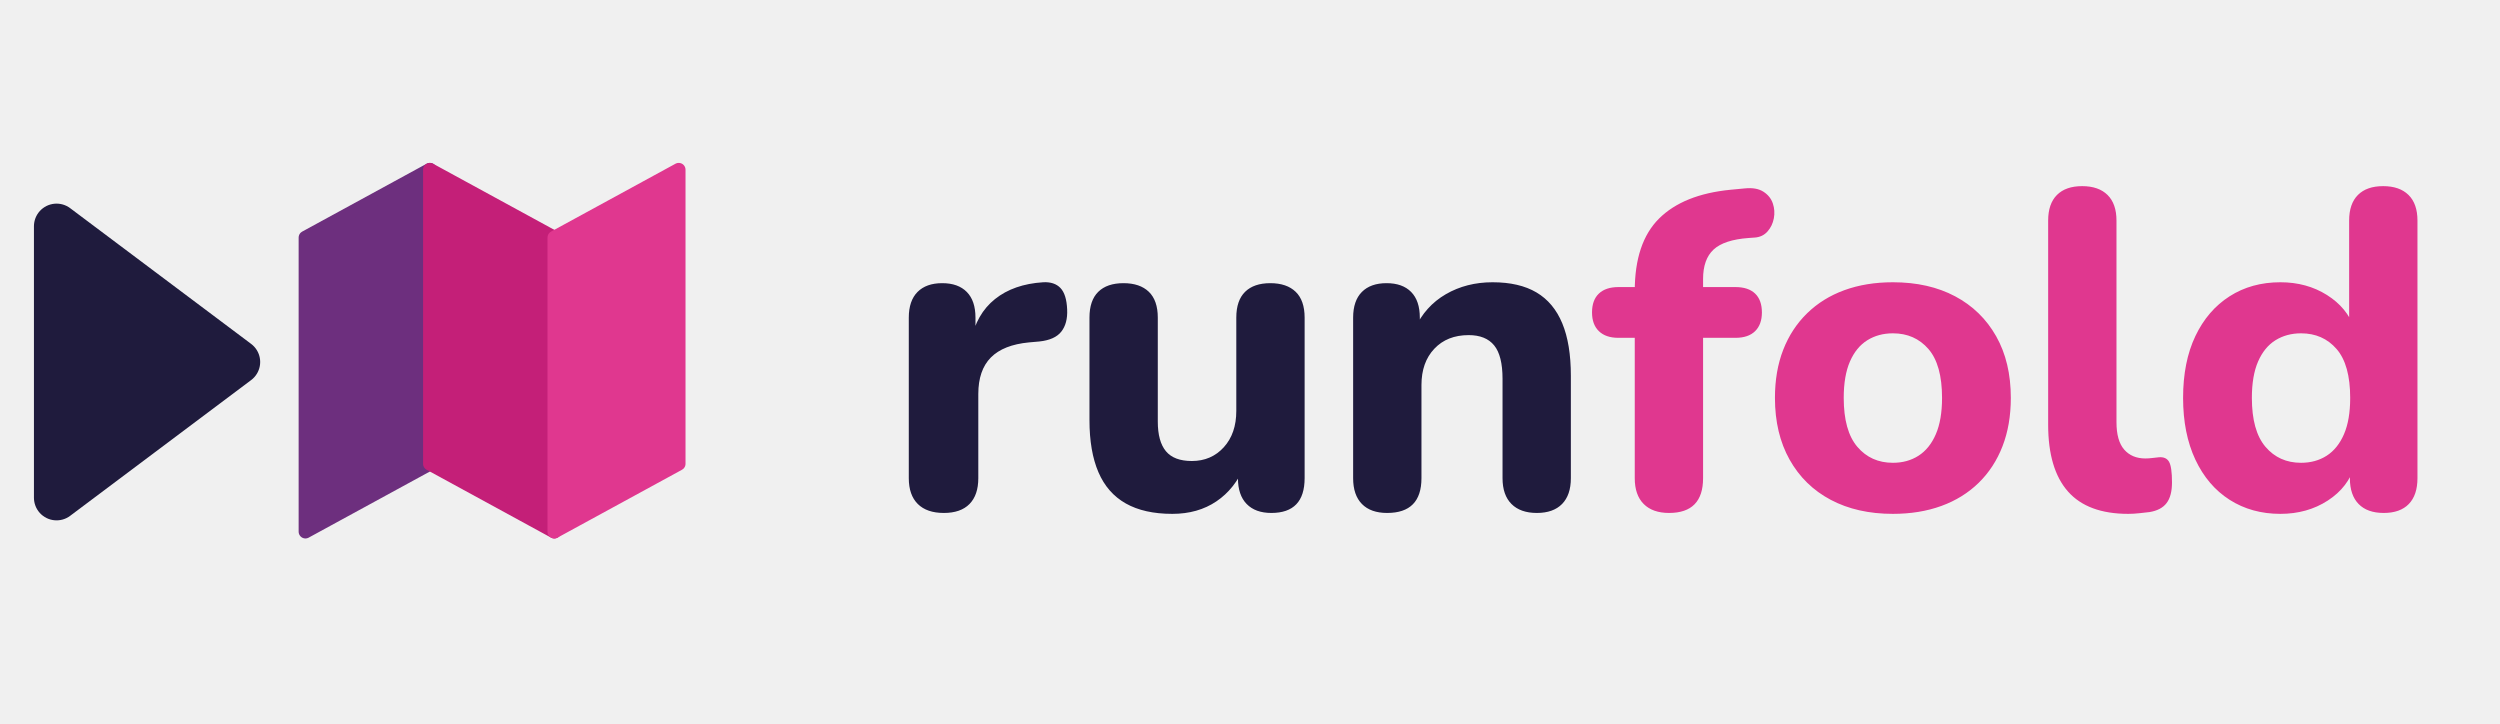
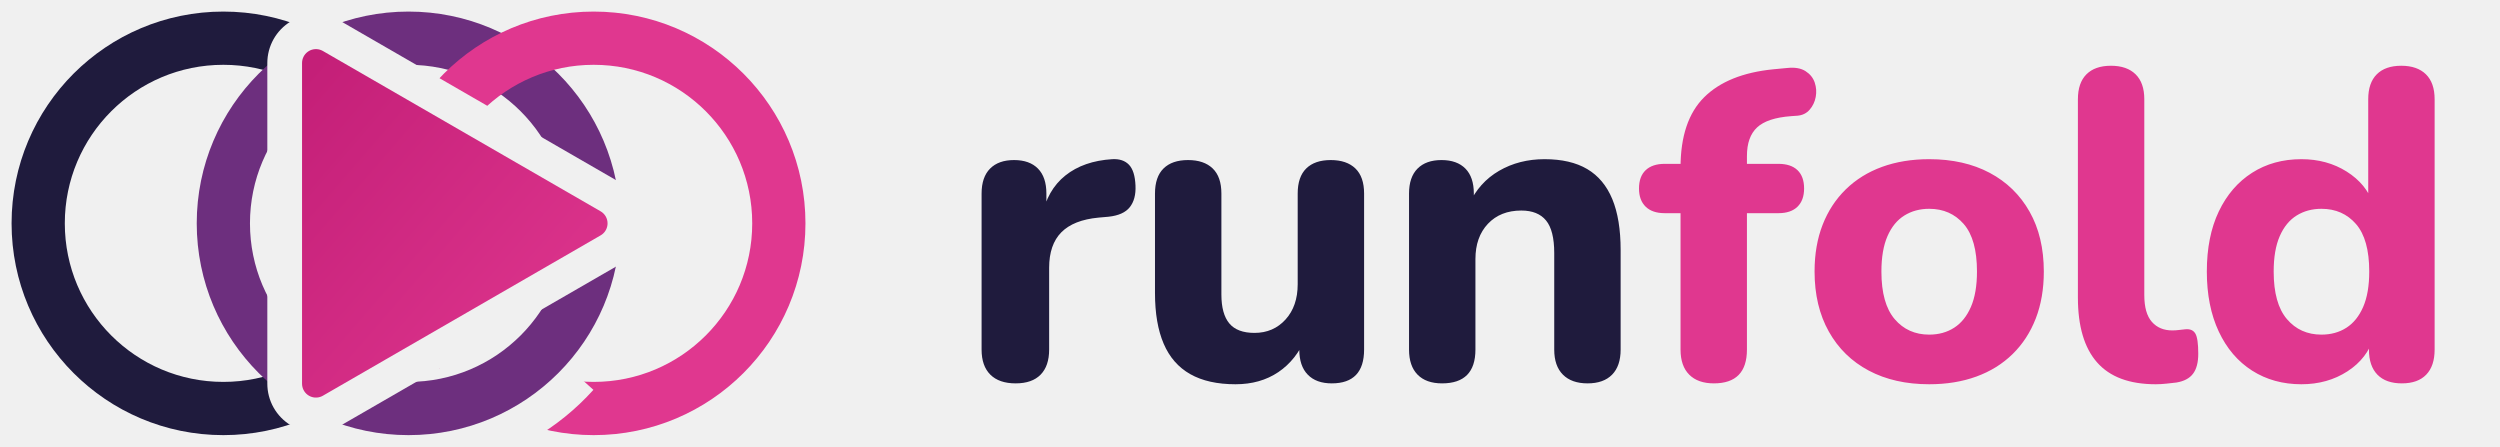
- <svg xmlns="http://www.w3.org/2000/svg" viewBox="0 0 221 64" width="221" height="64">
-   <path d="M5 20 L21 32 L5 44 Z" fill="#1f1b3d" stroke="#1f1b3d" stroke-width="4" stroke-linejoin="round" />
-   <path d="M27 21 L38 15 L38 41 L27 47 Z" fill="#6d2f7e" fill-opacity="1" stroke="#6d2f7e" stroke-opacity="1" stroke-width="1.2" stroke-linejoin="round" />
-   <path d="M38 15 L49 21 L49 47 L38 41 Z" fill="#c41f78" fill-opacity="1" stroke="#c41f78" stroke-opacity="1" stroke-width="1.2" stroke-linejoin="round" />
-   <path d="M49 21 L60 15 L60 41 L49 47 Z" fill="#e0378f" fill-opacity="1" stroke="#e0378f" stroke-opacity="1" stroke-width="1.2" stroke-linejoin="round" />
-   <path d="M83.436 45.345Q81.933 45.345 81.135 44.554Q80.337 43.762 80.337 42.271V28.079Q80.337 26.588 81.108 25.81Q81.88 25.032 83.291 25.032Q84.701 25.032 85.466 25.81Q86.232 26.588 86.232 28.079V30.16H85.832Q86.304 27.76 87.957 26.439Q89.609 25.117 92.216 24.952Q93.207 24.897 93.744 25.46Q94.282 26.023 94.337 27.363Q94.392 28.589 93.82 29.315Q93.249 30.042 91.881 30.187L90.976 30.267Q88.699 30.482 87.59 31.604Q86.482 32.726 86.482 34.831V42.271Q86.482 43.762 85.704 44.554Q84.926 45.345 83.436 45.345Z M103.635 45.425Q101.145 45.425 99.52 44.506Q97.894 43.587 97.102 41.744Q96.309 39.9 96.309 37.132V28.079Q96.309 26.56 97.087 25.796Q97.865 25.032 99.316 25.032Q100.766 25.032 101.558 25.796Q102.349 26.56 102.349 28.079V37.262Q102.349 39.029 103.07 39.891Q103.791 40.753 105.356 40.753Q107.08 40.753 108.185 39.536Q109.289 38.319 109.289 36.327V28.079Q109.289 26.56 110.067 25.796Q110.845 25.032 112.295 25.032Q113.746 25.032 114.538 25.796Q115.329 26.56 115.329 28.079V42.271Q115.329 45.345 112.388 45.345Q110.977 45.345 110.206 44.554Q109.434 43.762 109.434 42.271V39.582L110.032 41.158Q109.167 43.218 107.529 44.321Q105.892 45.425 103.635 45.425Z M122.623 45.345Q121.173 45.345 120.395 44.554Q119.617 43.762 119.617 42.271V28.079Q119.617 26.588 120.388 25.81Q121.16 25.032 122.571 25.032Q123.981 25.032 124.746 25.81Q125.512 26.588 125.512 28.079V30.373L125.072 29.059Q125.989 27.065 127.812 26.008Q129.634 24.952 131.944 24.952Q134.304 24.952 135.824 25.851Q137.344 26.75 138.104 28.58Q138.864 30.41 138.864 33.218V42.271Q138.864 43.762 138.086 44.554Q137.308 45.345 135.858 45.345Q134.407 45.345 133.616 44.554Q132.824 43.762 132.824 42.271V33.483Q132.824 31.441 132.083 30.532Q131.342 29.624 129.83 29.624Q127.931 29.624 126.794 30.829Q125.657 32.033 125.657 34.038V42.271Q125.657 45.345 122.623 45.345Z" fill="#1f1b3d" />
-   <path d="M147.546 45.345Q146.095 45.345 145.304 44.554Q144.512 43.762 144.512 42.271V29.864H143.073Q141.95 29.864 141.343 29.276Q140.735 28.689 140.735 27.621Q140.735 26.525 141.343 25.951Q141.95 25.377 143.073 25.377H146.266L144.512 26.973V25.726Q144.512 21.455 146.661 19.32Q148.81 17.185 152.968 16.775L154.24 16.655Q155.266 16.55 155.884 16.946Q156.502 17.343 156.718 17.983Q156.934 18.623 156.808 19.296Q156.682 19.969 156.252 20.458Q155.822 20.946 155.134 20.999L154.574 21.039Q152.407 21.199 151.479 22.061Q150.552 22.923 150.552 24.663V26.055L149.812 25.377H153.413Q154.549 25.377 155.15 25.951Q155.752 26.525 155.752 27.621Q155.752 28.689 155.15 29.276Q154.549 29.864 153.413 29.864H150.552V42.271Q150.552 45.345 147.546 45.345Z M167.331 45.425Q164.178 45.425 161.838 44.185Q159.497 42.945 158.201 40.633Q156.905 38.32 156.905 35.175Q156.905 32.802 157.636 30.924Q158.367 29.045 159.744 27.699Q161.12 26.352 163.041 25.652Q164.963 24.952 167.331 24.952Q170.496 24.952 172.83 26.192Q175.164 27.432 176.46 29.725Q177.757 32.017 177.757 35.175Q177.757 37.547 177.025 39.44Q176.294 41.333 174.918 42.679Q173.541 44.025 171.62 44.725Q169.698 45.425 167.331 45.425ZM167.331 40.911Q168.623 40.911 169.599 40.285Q170.574 39.659 171.126 38.389Q171.677 37.12 171.677 35.175Q171.677 32.238 170.473 30.852Q169.27 29.466 167.331 29.466Q166.051 29.466 165.069 30.079Q164.087 30.691 163.536 31.954Q162.985 33.218 162.985 35.175Q162.985 38.084 164.188 39.498Q165.391 40.911 167.331 40.911Z M188.138 45.425Q184.555 45.425 182.806 43.444Q181.057 41.462 181.057 37.544V19.501Q181.057 18.011 181.835 17.233Q182.613 16.455 184.063 16.455Q185.514 16.455 186.305 17.233Q187.097 18.011 187.097 19.501V37.317Q187.097 38.969 187.783 39.748Q188.469 40.528 189.646 40.528Q189.953 40.528 190.246 40.489Q190.538 40.451 190.843 40.423Q191.479 40.368 191.741 40.817Q192.004 41.266 192.004 42.652Q192.004 43.84 191.529 44.468Q191.053 45.097 190.021 45.267Q189.658 45.307 189.137 45.366Q188.615 45.425 188.138 45.425Z M201.585 45.425Q199.05 45.425 197.103 44.185Q195.157 42.945 194.071 40.633Q192.985 38.32 192.985 35.175Q192.985 31.99 194.071 29.711Q195.157 27.432 197.097 26.192Q199.037 24.952 201.585 24.952Q203.912 24.952 205.701 26.077Q207.489 27.202 208.117 29.012H207.664V19.501Q207.664 18.011 208.442 17.233Q209.22 16.455 210.67 16.455Q212.121 16.455 212.912 17.233Q213.704 18.011 213.704 19.501V42.271Q213.704 43.762 212.939 44.554Q212.173 45.345 210.723 45.345Q209.272 45.345 208.501 44.554Q207.729 43.762 207.729 42.271V39.552L208.169 41.128Q207.594 43.07 205.779 44.248Q203.964 45.425 201.585 45.425ZM203.411 40.911Q204.703 40.911 205.679 40.285Q206.654 39.659 207.206 38.389Q207.757 37.12 207.757 35.175Q207.757 32.238 206.553 30.852Q205.35 29.466 203.411 29.466Q202.131 29.466 201.149 30.079Q200.167 30.691 199.616 31.954Q199.065 33.218 199.065 35.175Q199.065 38.084 200.268 39.498Q201.471 40.911 203.411 40.911Z" fill="#e0378f" />
+ <svg xmlns="http://www.w3.org/2000/svg" viewBox="0 0 216.028 38.6" width="216.028" height="38.6">
+   <defs>
+     <linearGradient id="runfold-logo-g" x1="0" y1="0" x2="1" y2="1">
+       <stop offset="0" stop-color="#c41f78" />
+       <stop offset="1" stop-color="#e0378f" />
+     </linearGradient>
+     <mask id="runfold-logo-m" maskUnits="userSpaceOnUse" x="-2" y="-2" width="74.6" height="42.6">
+       <rect x="-2" y="-2" width="74.6" height="42.6" fill="#fff" />
+       <path d="M27.3 5.444 L51.3 19.3 L27.3 33.156 Z" fill="#000" stroke="#000" stroke-width="8.4" stroke-linejoin="round" />
+     </mask>
+     <mask id="runfold-logo-w" maskUnits="userSpaceOnUse" x="-2" y="-2" width="74.6" height="42.6">
+       <rect x="-2" y="-2" width="74.6" height="42.6" fill="#fff" />
+       <path d="M47.19 30.006 A16 16 0 0 1 38.627 34.95" fill="none" stroke="#000" stroke-width="11" />
+     </mask>
+   </defs>
+   <g mask="url(#runfold-logo-m)">
+     <circle cx="19.3" cy="19.3" r="16" fill="none" stroke="#1f1b3d" stroke-width="4.6" />
+     <circle cx="35.3" cy="19.3" r="16" fill="none" stroke="#6d2f7e" stroke-width="4.6" />
+     <g mask="url(#runfold-logo-w)">
+       <circle cx="51.3" cy="19.3" r="16" fill="none" stroke="#e0378f" stroke-width="4.6" />
+     </g>
+   </g>
+   <path d="M27.3 5.444 L51.3 19.3 L27.3 33.156 Z" fill="url(#runfold-logo-g)" stroke="url(#runfold-logo-g)" stroke-width="2.4" stroke-linejoin="round" />
+   <path d="M87.764 33.128Q86.336 33.128 85.578 32.376Q84.82 31.624 84.82 30.208V16.725Q84.82 15.309 85.553 14.57Q86.286 13.831 87.626 13.831Q88.966 13.831 89.693 14.57Q90.42 15.309 90.42 16.725V18.702H90.04Q90.489 16.422 92.059 15.167Q93.629 13.911 96.106 13.755Q97.046 13.702 97.557 14.237Q98.068 14.772 98.12 16.045Q98.172 17.209 97.629 17.9Q97.087 18.59 95.787 18.728L94.927 18.804Q92.764 19.008 91.711 20.074Q90.658 21.14 90.658 23.139V30.208Q90.658 31.624 89.919 32.376Q89.18 33.128 87.764 33.128Z M106.763 33.204Q104.397 33.204 102.854 32.331Q101.31 31.458 100.557 29.706Q99.804 27.955 99.804 25.325V16.725Q99.804 15.282 100.543 14.557Q101.282 13.831 102.66 13.831Q104.038 13.831 104.79 14.557Q105.542 15.282 105.542 16.725V25.449Q105.542 27.127 106.227 27.947Q106.912 28.766 108.398 28.766Q110.036 28.766 111.085 27.609Q112.135 26.453 112.135 24.561V16.725Q112.135 15.282 112.874 14.557Q113.613 13.831 114.991 13.831Q116.369 13.831 117.121 14.557Q117.873 15.282 117.873 16.725V30.208Q117.873 33.128 115.079 33.128Q113.738 33.128 113.006 32.376Q112.273 31.624 112.273 30.208V27.653L112.84 29.15Q112.018 31.107 110.463 32.155Q108.907 33.204 106.763 33.204Z M124.612 33.128Q123.234 33.128 122.495 32.376Q121.756 31.624 121.756 30.208V16.725Q121.756 15.309 122.489 14.57Q123.222 13.831 124.562 13.831Q125.902 13.831 126.629 14.57Q127.356 15.309 127.356 16.725V18.904L126.938 17.656Q127.81 15.761 129.541 14.758Q131.272 13.755 133.467 13.755Q135.709 13.755 137.153 14.609Q138.597 15.462 139.319 17.201Q140.041 18.94 140.041 21.607V30.208Q140.041 31.624 139.302 32.376Q138.563 33.128 137.185 33.128Q135.807 33.128 135.055 32.376Q134.303 31.624 134.303 30.208V21.859Q134.303 19.919 133.599 19.056Q132.895 18.193 131.459 18.193Q129.655 18.193 128.574 19.337Q127.494 20.482 127.494 22.386V30.208Q127.494 33.128 124.612 33.128Z" fill="#1f1b3d" />
+   <path d="M148.099 33.128Q146.721 33.128 145.969 32.376Q145.217 31.624 145.217 30.208V18.421H143.85Q142.783 18.421 142.206 17.863Q141.628 17.304 141.628 16.29Q141.628 15.249 142.206 14.704Q142.783 14.158 143.85 14.158H146.882L145.217 15.674V14.489Q145.217 10.433 147.258 8.404Q149.3 6.376 153.25 5.986L154.458 5.872Q155.433 5.772 156.02 6.149Q156.607 6.526 156.812 7.134Q157.018 7.742 156.898 8.381Q156.778 9.02 156.369 9.485Q155.961 9.949 155.307 9.999L154.775 10.037Q152.716 10.189 151.835 11.008Q150.955 11.827 150.955 13.48V14.802L150.251 14.158H153.673Q154.751 14.158 155.323 14.704Q155.894 15.249 155.894 16.29Q155.894 17.304 155.323 17.863Q154.751 18.421 153.673 18.421H150.955V30.208Q150.955 33.128 148.099 33.128Z M166.704 33.204Q163.709 33.204 161.486 32.026Q159.262 30.848 158.031 28.651Q156.799 26.454 156.799 23.466Q156.799 21.212 157.494 19.427Q158.189 17.643 159.496 16.364Q160.804 15.085 162.629 14.42Q164.455 13.755 166.704 13.755Q169.711 13.755 171.928 14.933Q174.146 16.111 175.377 18.289Q176.609 20.466 176.609 23.466Q176.609 25.72 175.914 27.518Q175.219 29.316 173.912 30.595Q172.604 31.874 170.779 32.539Q168.953 33.204 166.704 33.204ZM166.704 28.915Q167.932 28.915 168.859 28.321Q169.786 27.726 170.309 26.52Q170.833 25.314 170.833 23.466Q170.833 20.676 169.69 19.36Q168.546 18.043 166.704 18.043Q165.489 18.043 164.555 18.625Q163.622 19.207 163.099 20.407Q162.575 21.607 162.575 23.466Q162.575 26.23 163.719 27.573Q164.862 28.915 166.704 28.915Z M186.281 33.204Q182.877 33.204 181.216 31.321Q179.554 29.439 179.554 25.717V8.576Q179.554 7.16 180.293 6.421Q181.032 5.682 182.41 5.682Q183.788 5.682 184.54 6.421Q185.292 7.16 185.292 8.576V25.501Q185.292 27.07 185.944 27.811Q186.595 28.552 187.713 28.552Q188.006 28.552 188.283 28.515Q188.561 28.478 188.851 28.452Q189.455 28.4 189.704 28.826Q189.954 29.253 189.954 30.569Q189.954 31.698 189.502 32.295Q189.051 32.892 188.07 33.054Q187.725 33.092 187.23 33.148Q186.735 33.204 186.281 33.204Z M198.865 33.204Q196.457 33.204 194.608 32.026Q192.759 30.848 191.727 28.651Q190.695 26.454 190.695 23.466Q190.695 20.44 191.727 18.276Q192.759 16.111 194.602 14.933Q196.445 13.755 198.865 13.755Q201.076 13.755 202.775 14.823Q204.475 15.892 205.071 17.611H204.641V8.576Q204.641 7.16 205.38 6.421Q206.119 5.682 207.497 5.682Q208.875 5.682 209.627 6.421Q210.379 7.16 210.379 8.576V30.208Q210.379 31.624 209.652 32.376Q208.925 33.128 207.547 33.128Q206.169 33.128 205.436 32.376Q204.703 31.624 204.703 30.208V27.625L205.121 29.122Q204.575 30.967 202.85 32.085Q201.126 33.204 198.865 33.204ZM200.6 28.915Q201.828 28.915 202.755 28.321Q203.682 27.726 204.205 26.52Q204.729 25.314 204.729 23.466Q204.729 20.676 203.586 19.36Q202.442 18.043 200.6 18.043Q199.385 18.043 198.451 18.625Q197.518 19.207 196.995 20.407Q196.471 21.607 196.471 23.466Q196.471 26.23 197.615 27.573Q198.758 28.915 200.6 28.915Z" fill="#e0378f" />
</svg>
